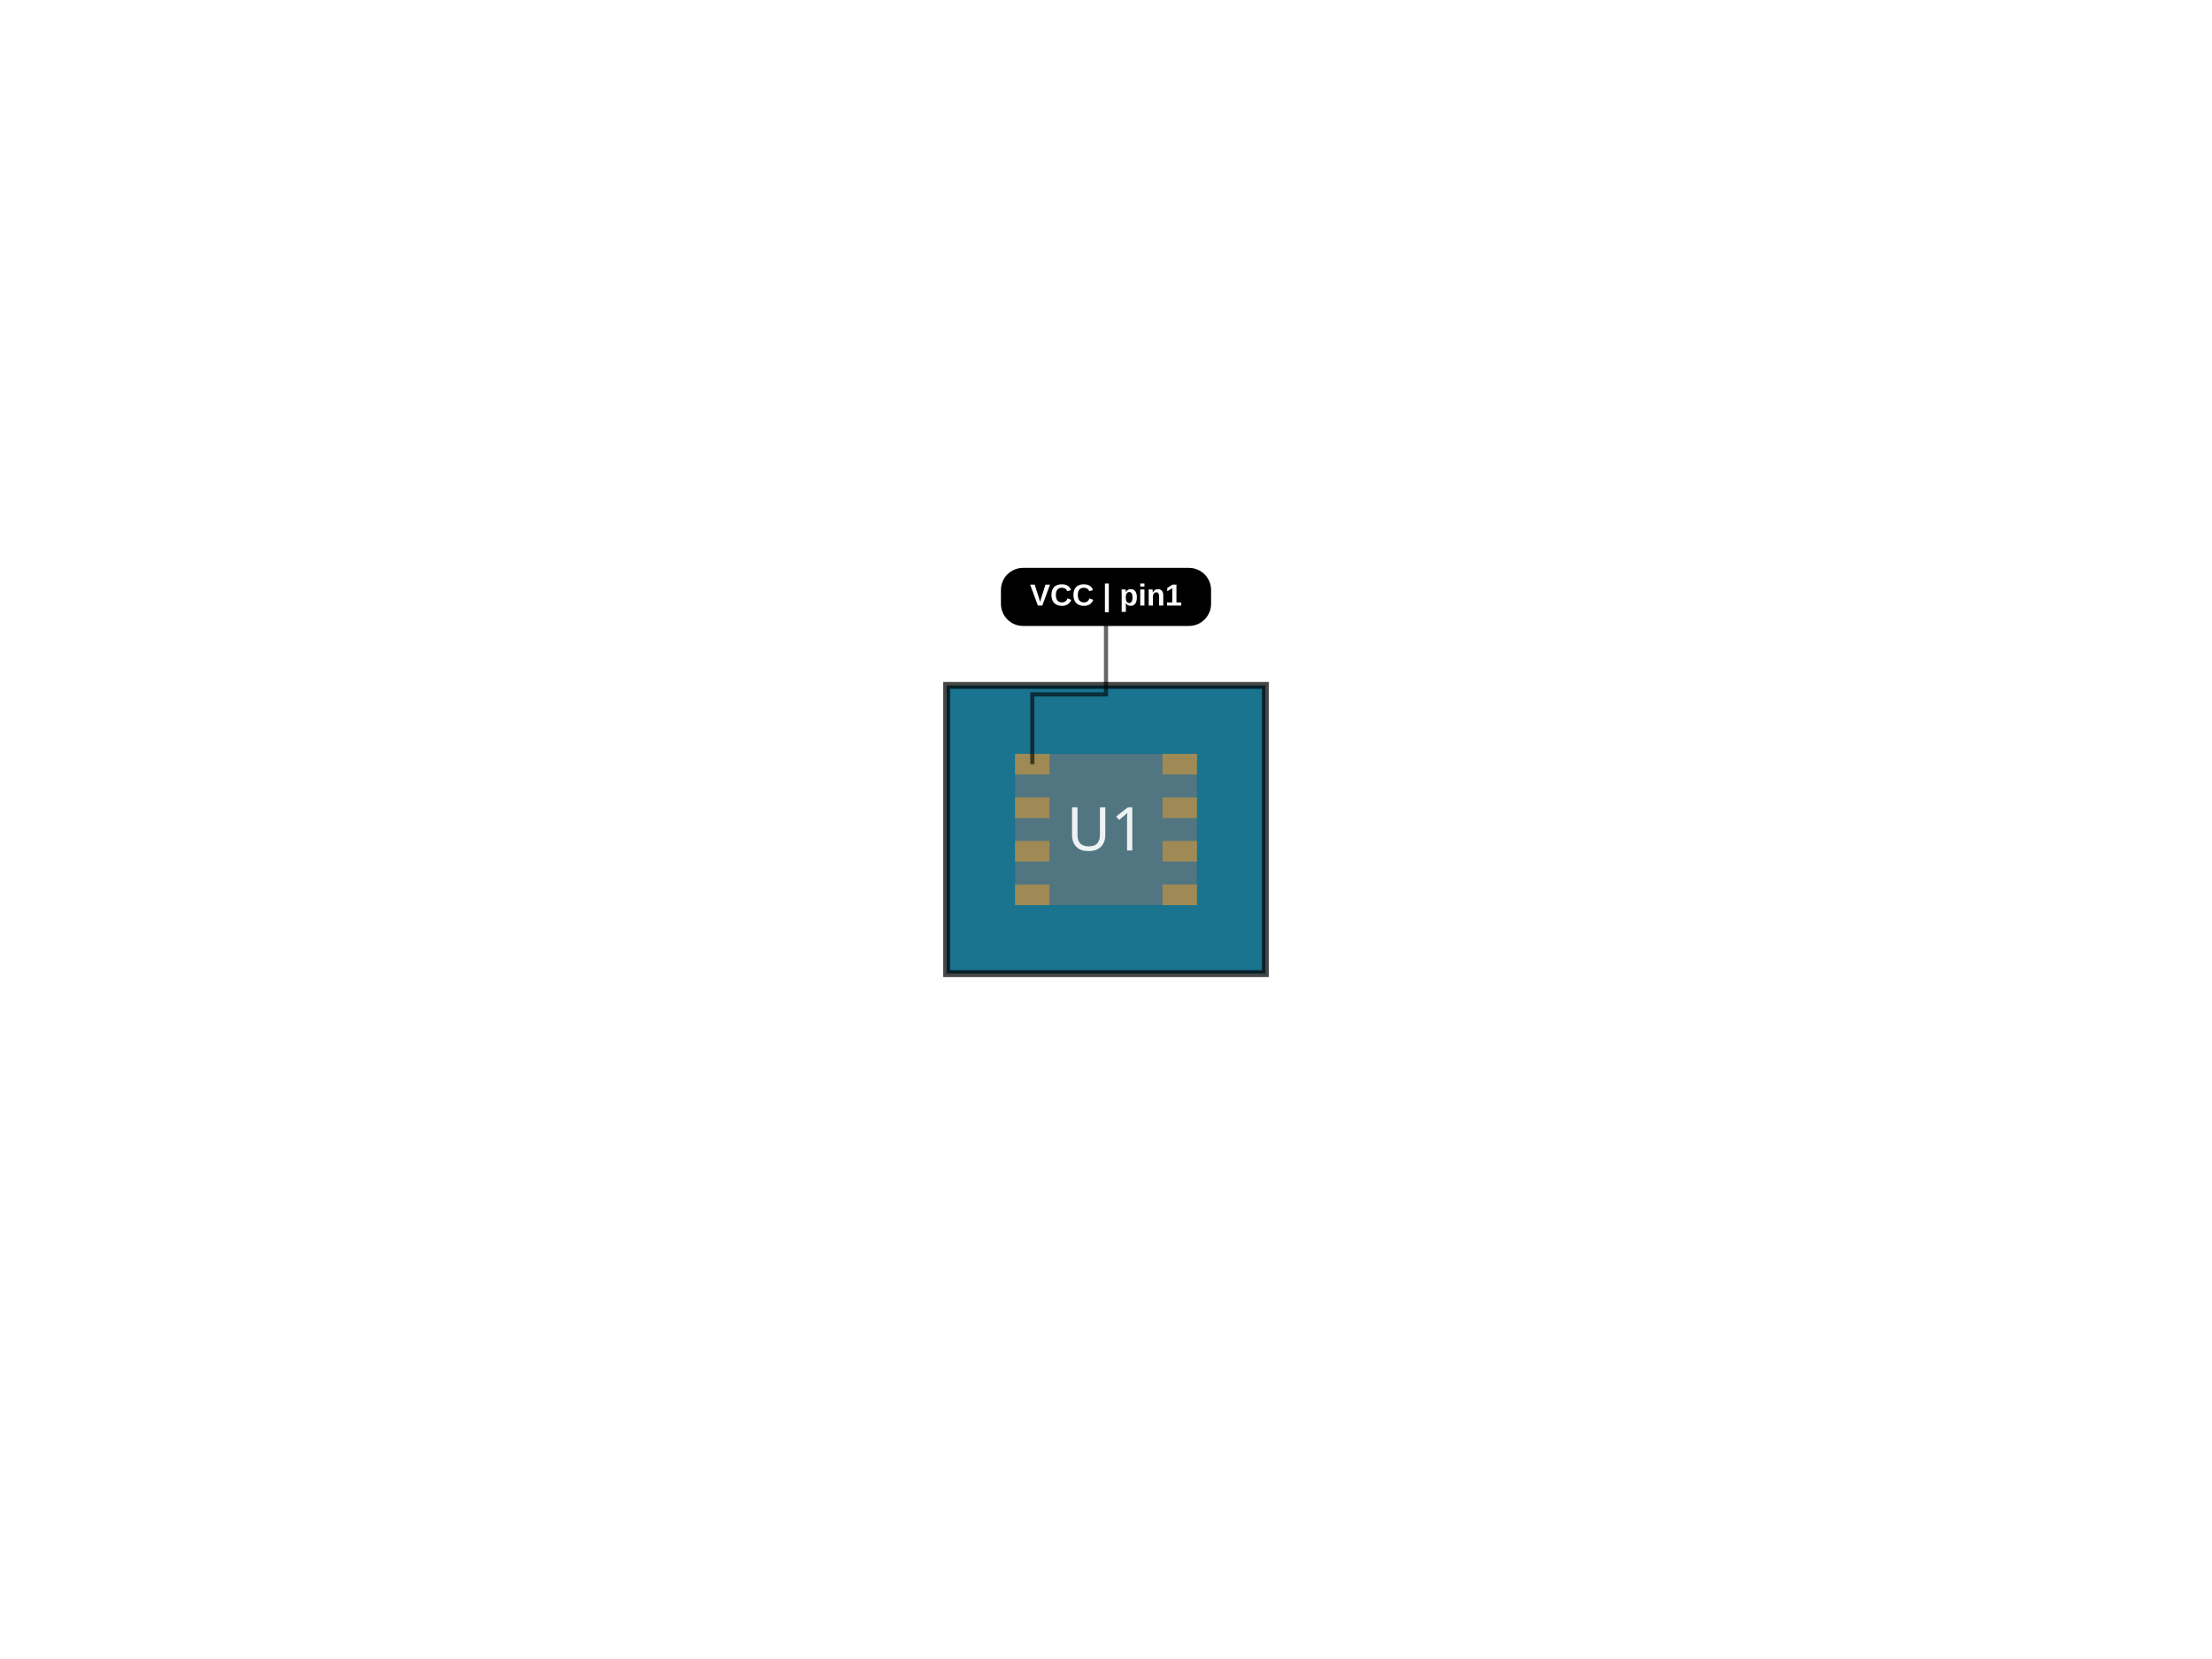
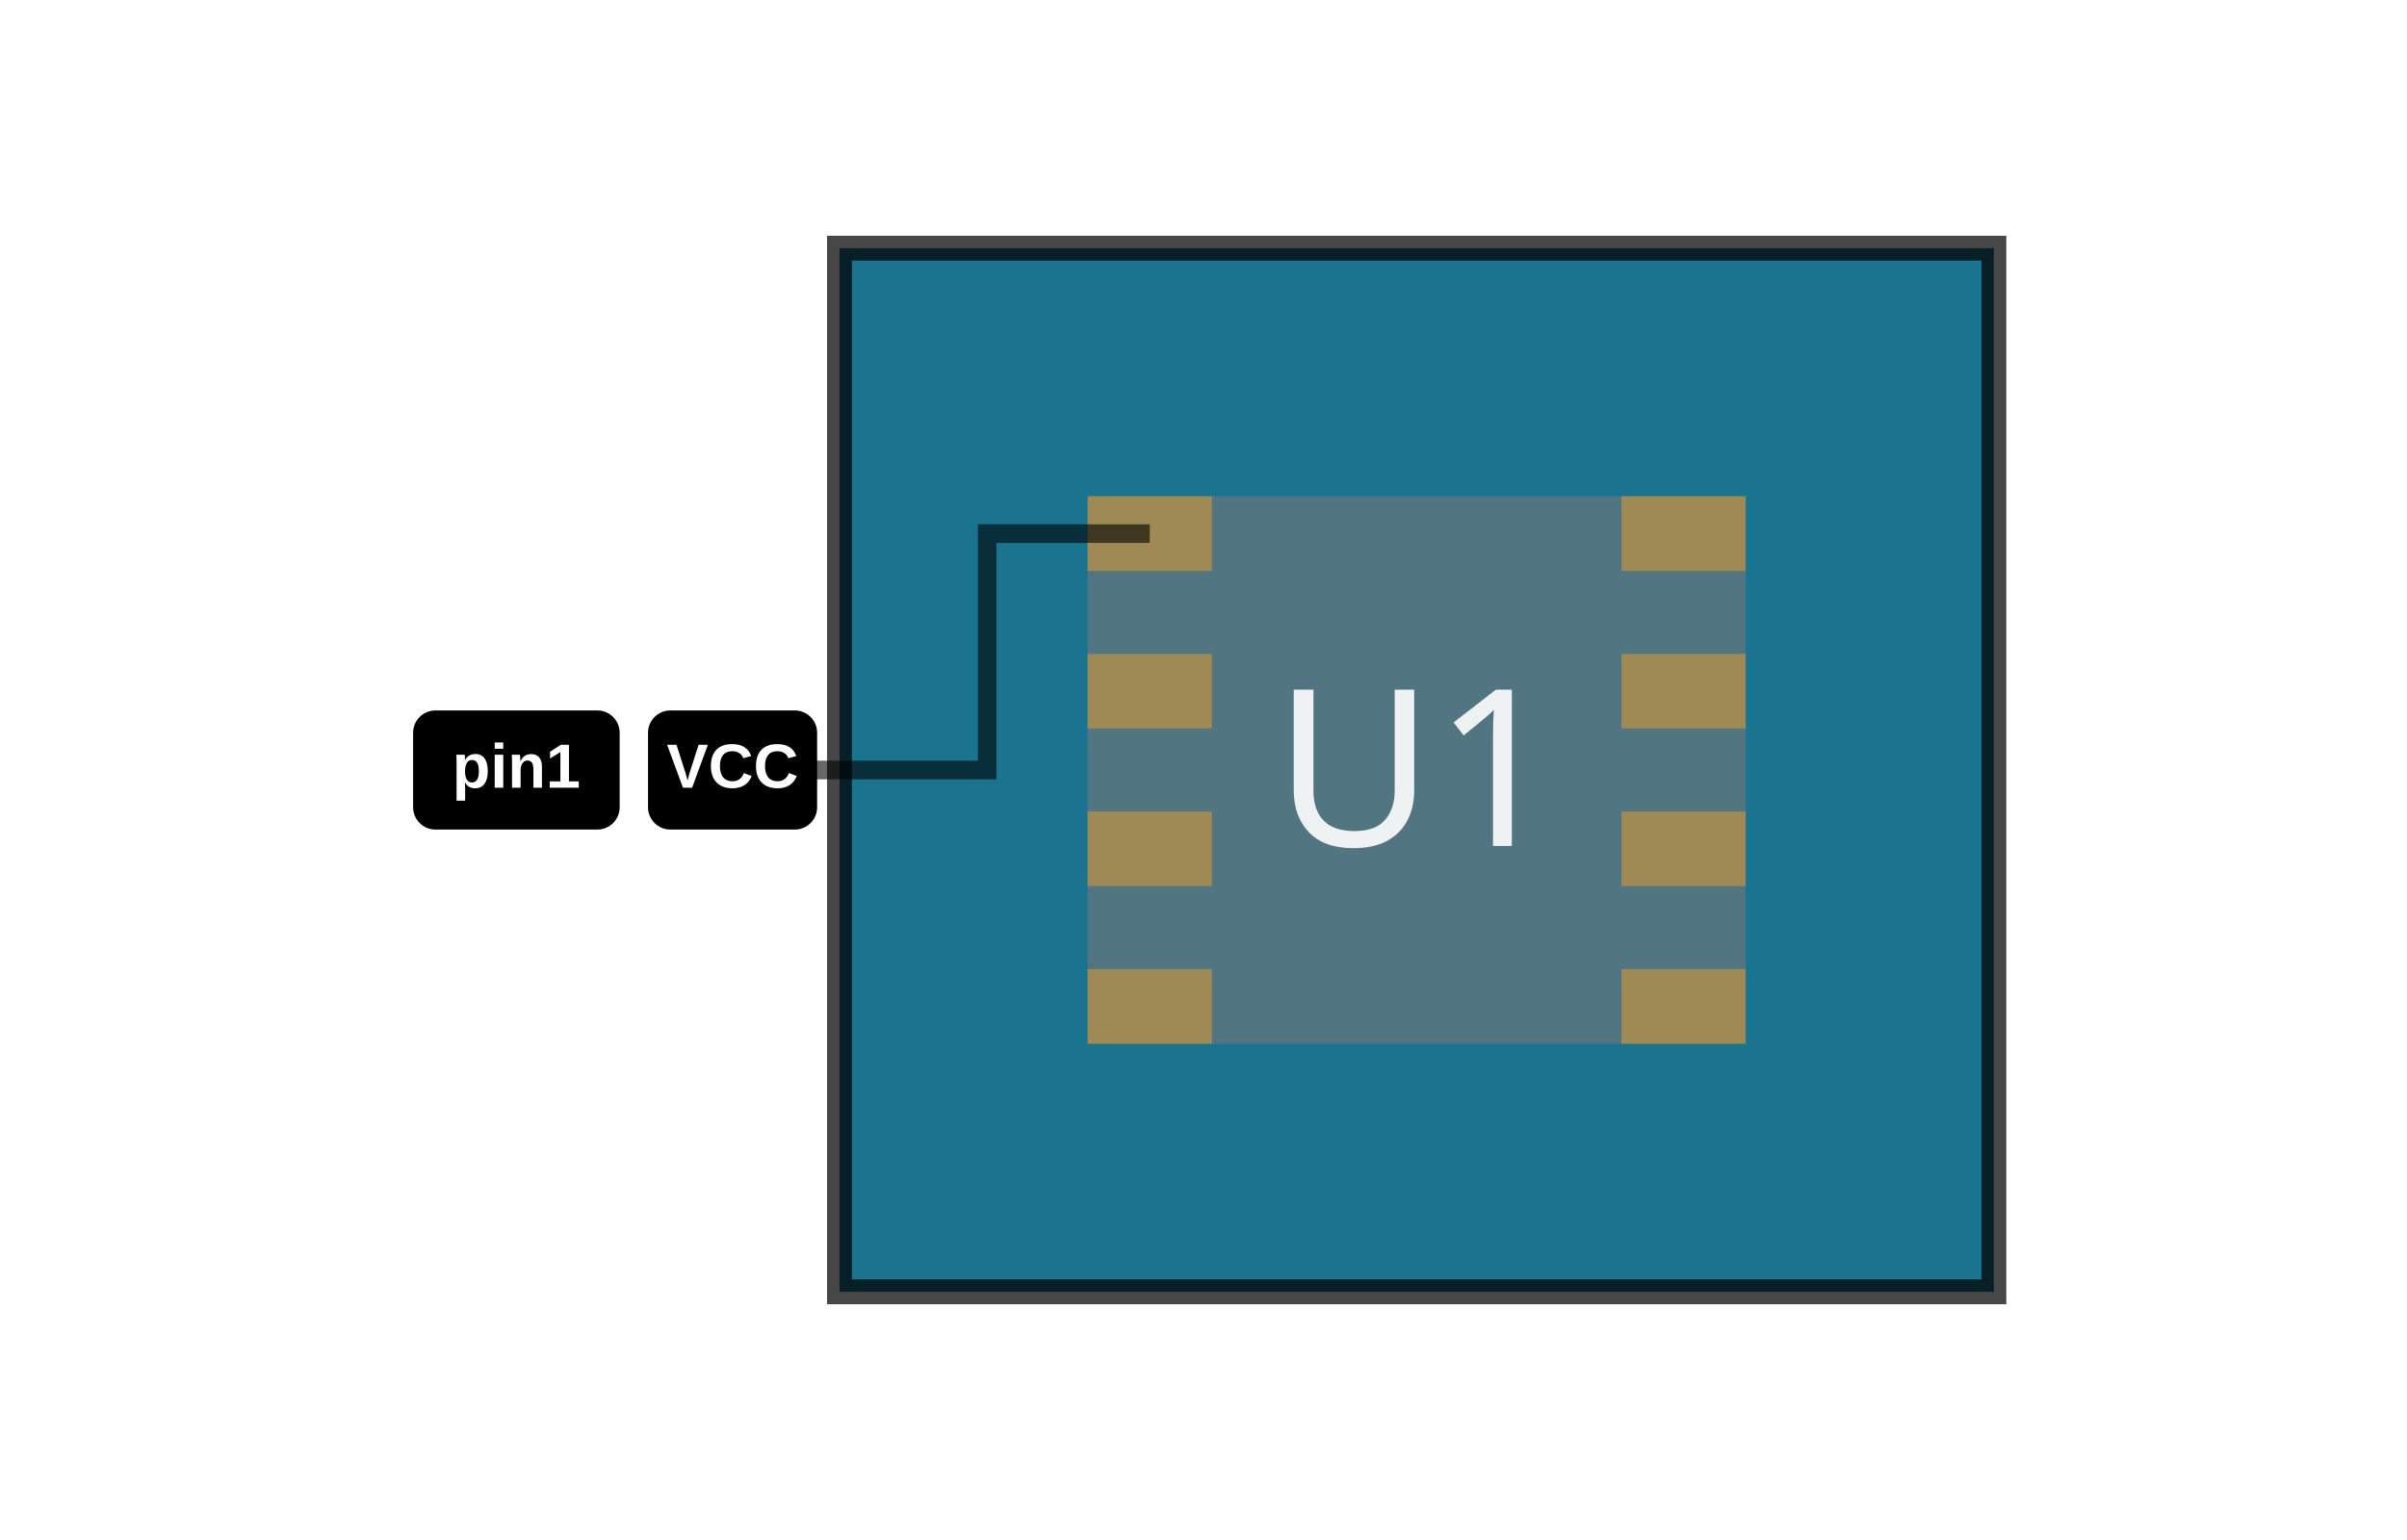
- <svg xmlns="http://www.w3.org/2000/svg" width="800" height="600" data-software-used-string="@tscircuit/core@0.0.742">
-   <rect fill="rgb(255, 255, 255)" x="0" y="0" width="800" height="600" />
-   <path class="pinout-board" d="M 342.367 352.117 L 457.633 352.117 L 457.633 247.883 L 342.367 247.883 Z" fill="rgb(26, 115, 143)" stroke="rgba(0,0,0,0.9)" fill-rule="evenodd" stroke-opacity="0.8" stroke-width="2.479" />
-   <rect class="pinout-pad" fill="rgb(218, 165, 32)" x="367.156" y="272.671" width="12.394" height="7.436" data-layer="top" />
-   <rect class="pinout-pad" fill="rgb(218, 165, 32)" x="367.156" y="288.411" width="12.394" height="7.436" data-layer="top" />
-   <rect class="pinout-pad" fill="rgb(218, 165, 32)" x="367.156" y="304.152" width="12.394" height="7.436" data-layer="top" />
-   <rect class="pinout-pad" fill="rgb(218, 165, 32)" x="367.156" y="319.893" width="12.394" height="7.436" data-layer="top" />
-   <rect class="pinout-pad" fill="rgb(218, 165, 32)" x="420.45" y="319.893" width="12.394" height="7.436" data-layer="top" />
-   <rect class="pinout-pad" fill="rgb(218, 165, 32)" x="420.45" y="304.152" width="12.394" height="7.436" data-layer="top" />
-   <rect class="pinout-pad" fill="rgb(218, 165, 32)" x="420.45" y="288.411" width="12.394" height="7.436" data-layer="top" />
-   <rect class="pinout-pad" fill="rgb(218, 165, 32)" x="420.45" y="272.671" width="12.394" height="7.436" data-layer="top" />
-   <g transform="translate(400, 300) rotate(0)">
-     <rect class="pinout-component-box" x="-32.844" y="-27.329" width="65.689" height="54.658" fill="rgba(120, 120, 120, 0.6)" />
-     <text x="0" y="0" fill="rgba(255, 255, 255, 0.9)" font-size="21.863px" font-family="sans-serif" text-anchor="middle" dominant-baseline="middle" transform="">U1</text>
+ <svg xmlns="http://www.w3.org/2000/svg" width="1200" height="768" data-software-used-string="@tscircuit/core@0.0.745">
+   <rect fill="rgb(255, 255, 255)" x="0" y="0" width="1200" height="768" />
+   <path class="pinout-board" d="M 418.516 644.229 L 994.052 644.229 L 994.052 123.771 L 418.516 123.771 Z" fill="rgb(26, 115, 143)" stroke="rgba(0,0,0,0.9)" fill-rule="evenodd" stroke-opacity="0.8" stroke-width="12.377" />
+   <rect class="pinout-pad" fill="rgb(218, 165, 32)" x="542.287" y="247.542" width="61.886" height="37.131" data-layer="top" />
+   <rect class="pinout-pad" fill="rgb(218, 165, 32)" x="542.287" y="326.137" width="61.886" height="37.131" data-layer="top" />
+   <rect class="pinout-pad" fill="rgb(218, 165, 32)" x="542.287" y="404.732" width="61.886" height="37.131" data-layer="top" />
+   <rect class="pinout-pad" fill="rgb(218, 165, 32)" x="542.287" y="483.326" width="61.886" height="37.131" data-layer="top" />
+   <rect class="pinout-pad" fill="rgb(218, 165, 32)" x="808.395" y="483.326" width="61.886" height="37.131" data-layer="top" />
+   <rect class="pinout-pad" fill="rgb(218, 165, 32)" x="808.395" y="404.732" width="61.886" height="37.131" data-layer="top" />
+   <rect class="pinout-pad" fill="rgb(218, 165, 32)" x="808.395" y="326.137" width="61.886" height="37.131" data-layer="top" />
+   <rect class="pinout-pad" fill="rgb(218, 165, 32)" x="808.395" y="247.542" width="61.886" height="37.131" data-layer="top" />
+   <g transform="translate(706.2841, 384)">
+     <rect class="pinout-component-box" x="-163.997" y="-136.458" width="327.994" height="272.915" fill="rgba(120, 120, 120, 0.6)" transform="rotate(0deg)" />
+     <text x="0" y="0" fill="rgba(255, 255, 255, 0.9)" font-size="109.166px" font-family="sans-serif" text-anchor="middle" dominant-baseline="middle">U1</text>
  </g>
-   <polyline points="373.353,276.389 373.353,271.339 373.353,251.136 400,251.136 400,230.933 400,225.883 400,215.883" stroke="rgba(0, 0, 0, 0.6)" stroke-width="1.5" fill="none" />
-   <rect x="362" y="205.383" width="76" height="21" fill="rgb(0, 0, 0)" rx="8" ry="8" stroke="none" />
-   <text x="400" y="215.883" fill="rgb(255, 255, 255)" font-size="11px" font-family="Arial, sans-serif" font-weight="bold" text-anchor="middle" dominant-baseline="middle">VCC | pin1</text>
+   <polyline points="573.23,266.108 557.016,266.108 492.16,266.108 492.16,384 427.304,384 411.09,384 402.735,384" stroke="rgba(0, 0, 0, 0.6)" stroke-width="9.283" fill="none" />
+   <rect x="323.071" y="354.295" width="84.306" height="59.41" fill="rgb(0, 0, 0)" rx="11.139" ry="11.139" stroke="none" />
+   <text x="365.224" y="384" fill="rgb(255, 255, 255)" font-size="31.12px" font-family="Arial, sans-serif" font-weight="bold" text-anchor="middle" dominant-baseline="middle">VCC</text>
+   <rect x="205.948" y="354.295" width="102.978" height="59.41" fill="rgb(0, 0, 0)" rx="11.139" ry="11.139" stroke="none" />
+   <text x="257.437" y="384" fill="rgb(255, 255, 255)" font-size="31.12px" font-family="Arial, sans-serif" font-weight="bold" text-anchor="middle" dominant-baseline="middle">pin1</text>
</svg>
